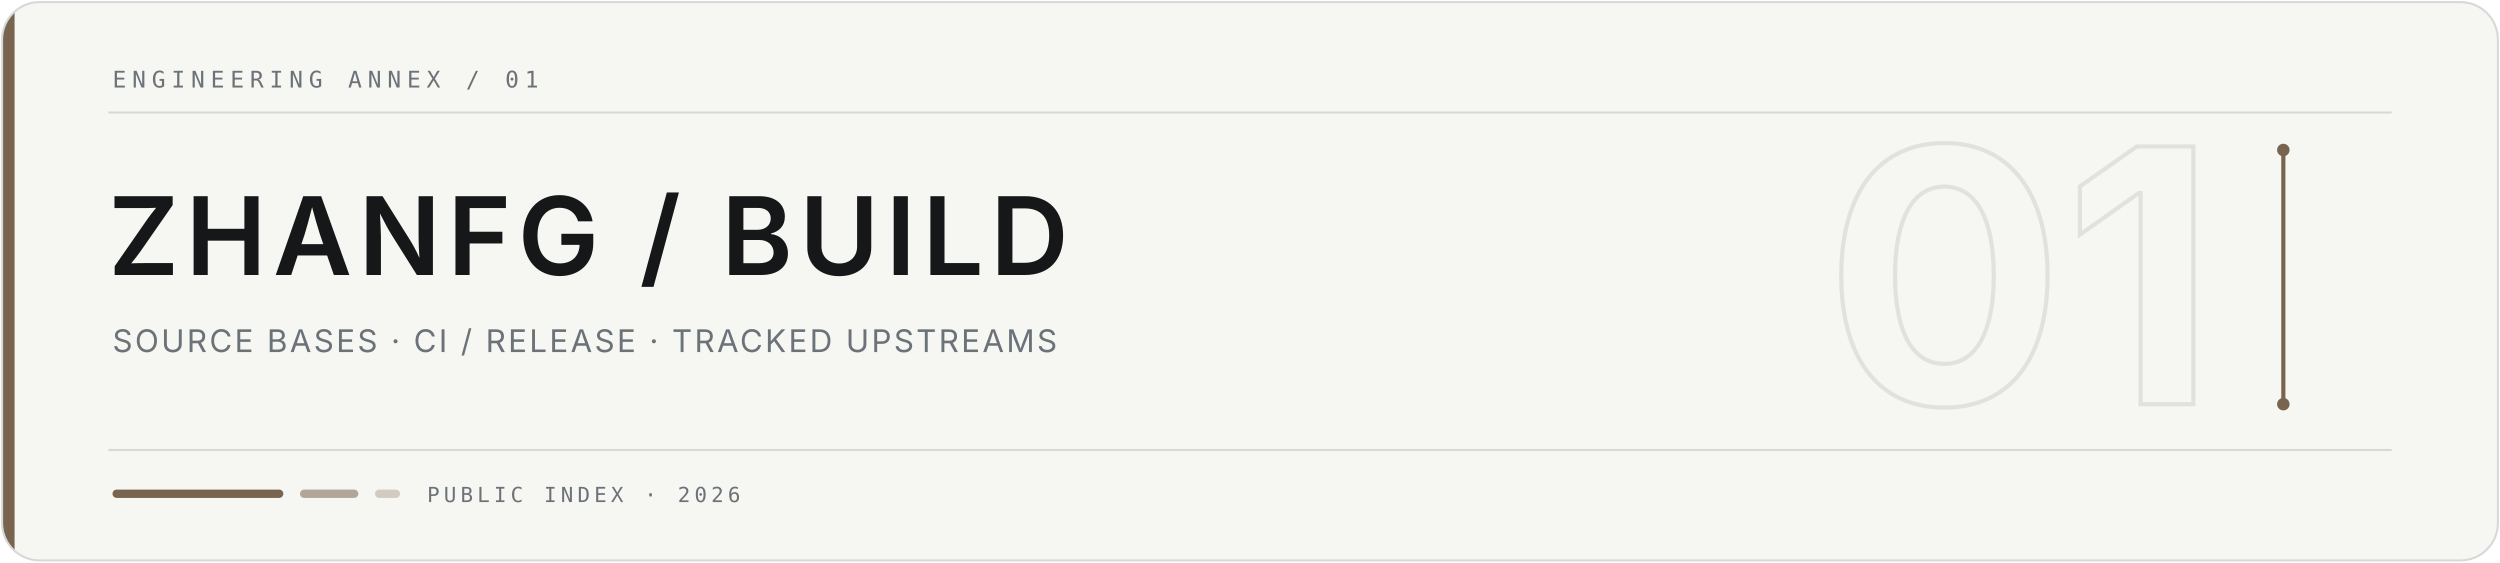
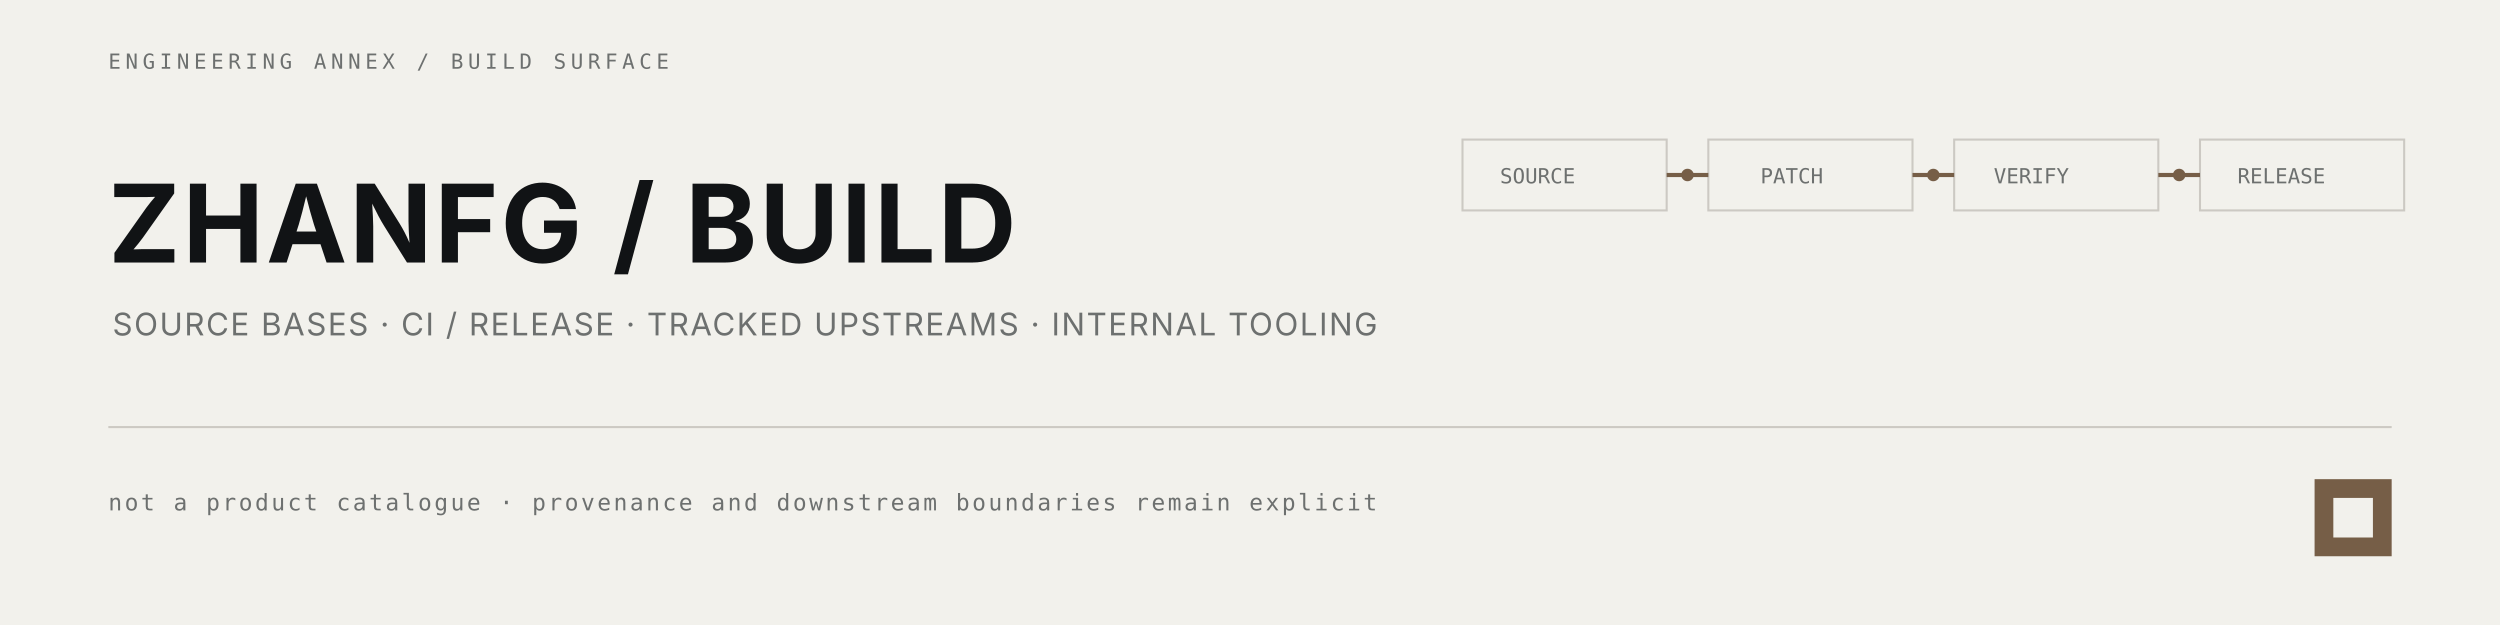
- <svg xmlns="http://www.w3.org/2000/svg" width="1200" height="270" viewBox="0 0 1200 270" role="img" aria-labelledby="title desc">
+ <svg xmlns="http://www.w3.org/2000/svg" width="1200" height="300" viewBox="0 0 1200 300" role="img" aria-labelledby="t d">
  <style>
-   .bg{fill:#f6f6f2}.ink{fill:#151719}.muted{fill:#6b7278}.line{stroke:#d7d9d8}.accent{fill:#79654f}.ghost{fill:none;stroke:#151719;stroke-opacity:.09}.hair{stroke:#79654f}
-   @media (prefers-color-scheme:dark){.bg{fill:#0d0f10}.ink{fill:#ececea}.muted{fill:#8d9499}.line{stroke:#292c2e}.ghost{stroke:#ececea;stroke-opacity:.09}}
+ .bg{fill:#f2f1ec}.ink{fill:#111315}.muted{fill:#6d706f}.hair{stroke:#ccc9c3}.accent{fill:#765e47}.accentLine{stroke:#765e47}
+ @media(prefers-color-scheme:dark){.bg{fill:#0c0d0e}.ink{fill:#f0efe9}.muted{fill:#92908b}.hair{stroke:#2d2b29}.accent{fill:#a58a6f}.accentLine{stroke:#a58a6f}}
</style>
-   <defs>
-     <clipPath id="frame">
-       <rect x="1" y="1" width="1198" height="268" rx="18" />
-     </clipPath>
-   </defs>
-   <g clip-path="url(#frame)">
-     <rect class="bg" width="1200" height="270" />
-     <rect class="accent" x="0" y="0" width="7" height="270" />
-     <line class="line" x1="52" y1="54" x2="1148" y2="54" />
-     <text class="muted" x="54" y="42" font-family="ui-monospace,SFMono-Regular,Consolas,monospace" font-size="11" letter-spacing="2.8">ENGINEERING ANNEX / 01</text>
-     <text class="ink" x="52" y="132" font-family="-apple-system,BlinkMacSystemFont,'Segoe UI',sans-serif" font-size="52" font-weight="620" letter-spacing="3.2">ZHANFG / BUILD</text>
-     <text class="muted" x="54" y="169" font-family="-apple-system,BlinkMacSystemFont,'Segoe UI',sans-serif" font-size="15" letter-spacing="1.15">SOURCE BASES · CI / RELEASE · TRACKED UPSTREAMS</text>
-     <line class="line" x1="52" y1="216" x2="1148" y2="216" />
-     <rect class="accent" x="54" y="235" width="82" height="4" rx="2" />
-     <rect class="accent" x="144" y="235" width="28" height="4" rx="2" opacity=".55" />
-     <rect class="accent" x="180" y="235" width="12" height="4" rx="2" opacity=".3" />
-     <text class="muted" x="205" y="241" font-family="ui-monospace,SFMono-Regular,Consolas,monospace" font-size="10" letter-spacing="2">PUBLIC INDEX · 2026</text>
-     <text class="ghost" x="876" y="194" font-family="-apple-system,BlinkMacSystemFont,'Segoe UI',sans-serif" font-size="170" font-weight="700" stroke-width="2">01</text>
-     <line class="hair" x1="1096" y1="72" x2="1096" y2="194" stroke-width="2" />
-     <circle class="accent" cx="1096" cy="72" r="3" />
-     <circle class="accent" cx="1096" cy="194" r="3" />
+   <rect class="bg" width="1200" height="300" />
+   <text class="muted" x="52" y="33" font-family="ui-monospace,SFMono-Regular,Consolas,monospace" font-size="10" letter-spacing="2.2">ENGINEERING ANNEX / BUILD SURFACE</text>
+   <text class="ink" x="52" y="126" font-family="-apple-system,BlinkMacSystemFont,'Segoe UI',sans-serif" font-size="52" font-weight="650" letter-spacing="1.2">ZHANFG / BUILD</text>
+   <text class="muted" x="54" y="161" font-family="-apple-system,BlinkMacSystemFont,'Segoe UI',sans-serif" font-size="15" letter-spacing=".75">SOURCE BASES · CI / RELEASE · TRACKED UPSTREAMS · INTERNAL TOOLING</text>
+   <line class="hair" x1="52" y1="205" x2="1148" y2="205" />
+   <g transform="translate(702,67)" font-family="ui-monospace,SFMono-Regular,Consolas,monospace" font-size="10">
+     <rect x="0" y="0" width="98" height="34" fill="none" class="hair" />
+     <text class="muted" x="18" y="21">SOURCE</text>
+     <rect x="118" y="0" width="98" height="34" fill="none" class="hair" />
+     <text class="muted" x="143" y="21">PATCH</text>
+     <rect x="236" y="0" width="98" height="34" fill="none" class="hair" />
+     <text class="muted" x="255" y="21">VERIFY</text>
+     <rect x="354" y="0" width="98" height="34" fill="none" class="hair" />
+     <text class="muted" x="372" y="21">RELEASE</text>
+     <line class="accentLine" x1="98" y1="17" x2="118" y2="17" stroke-width="2" />
+     <line class="accentLine" x1="216" y1="17" x2="236" y2="17" stroke-width="2" />
+     <line class="accentLine" x1="334" y1="17" x2="354" y2="17" stroke-width="2" />
+     <circle class="accent" cx="108" cy="17" r="3" />
+     <circle class="accent" cx="226" cy="17" r="3" />
+     <circle class="accent" cx="344" cy="17" r="3" />
  </g>
-   <rect x="1" y="1" width="1198" height="268" rx="18" fill="none" class="line" />
+   <text class="muted" x="52" y="245" font-family="ui-monospace,SFMono-Regular,Consolas,monospace" font-size="11" letter-spacing="1.2">not a product catalogue · provenance and downstream boundaries remain explicit</text>
+   <rect class="accent" x="1111" y="230" width="37" height="37" />
+   <rect class="bg" x="1120" y="239" width="19" height="19" />
</svg>
